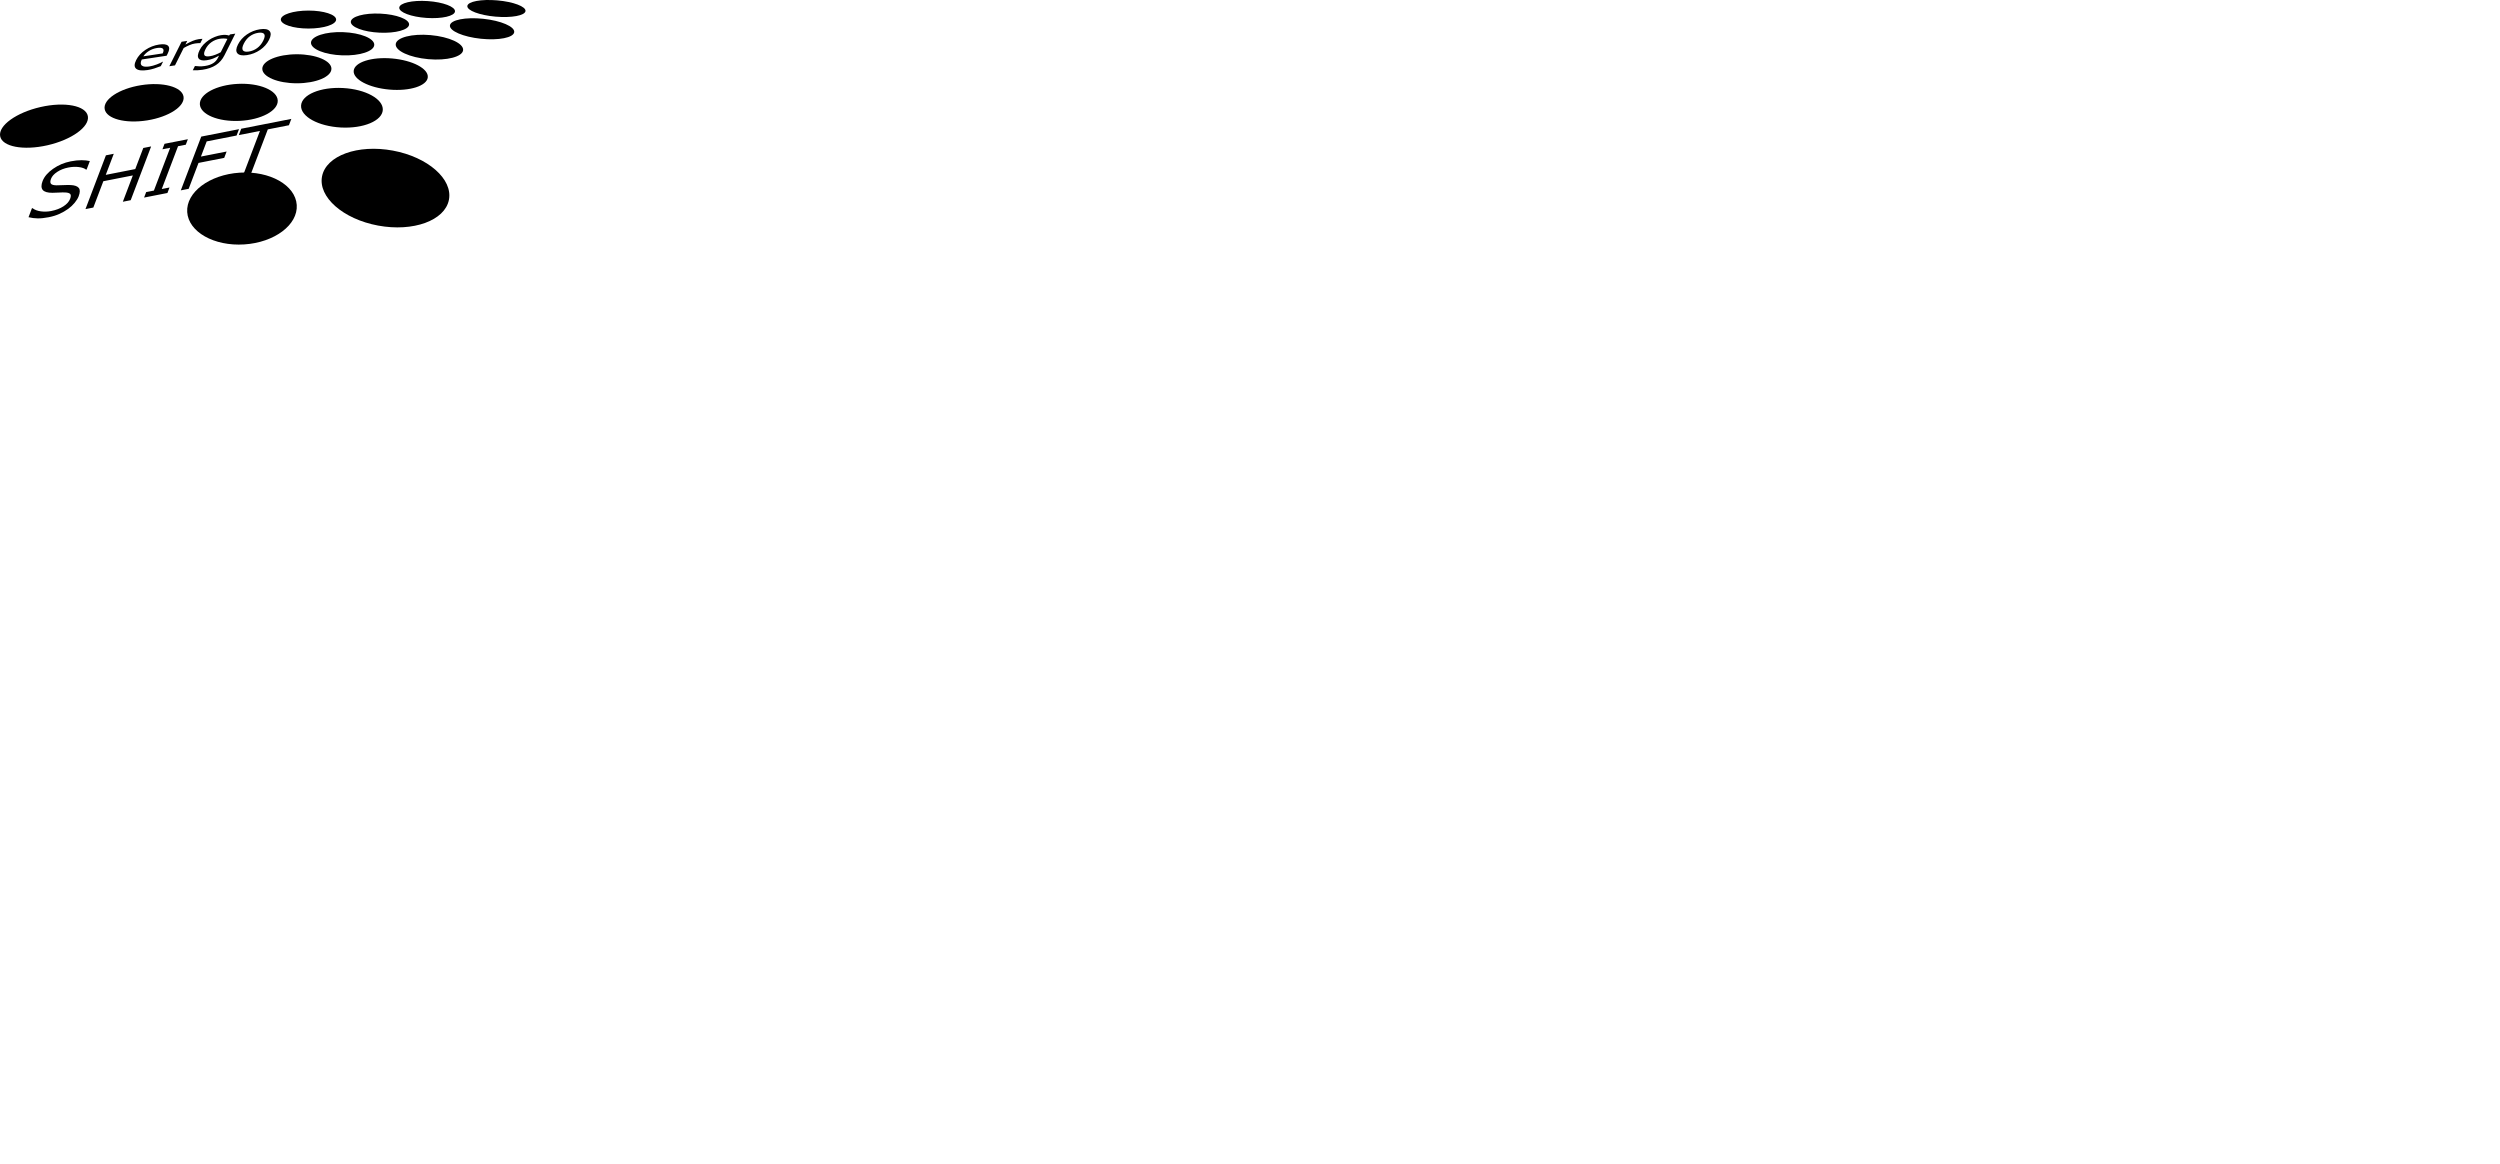
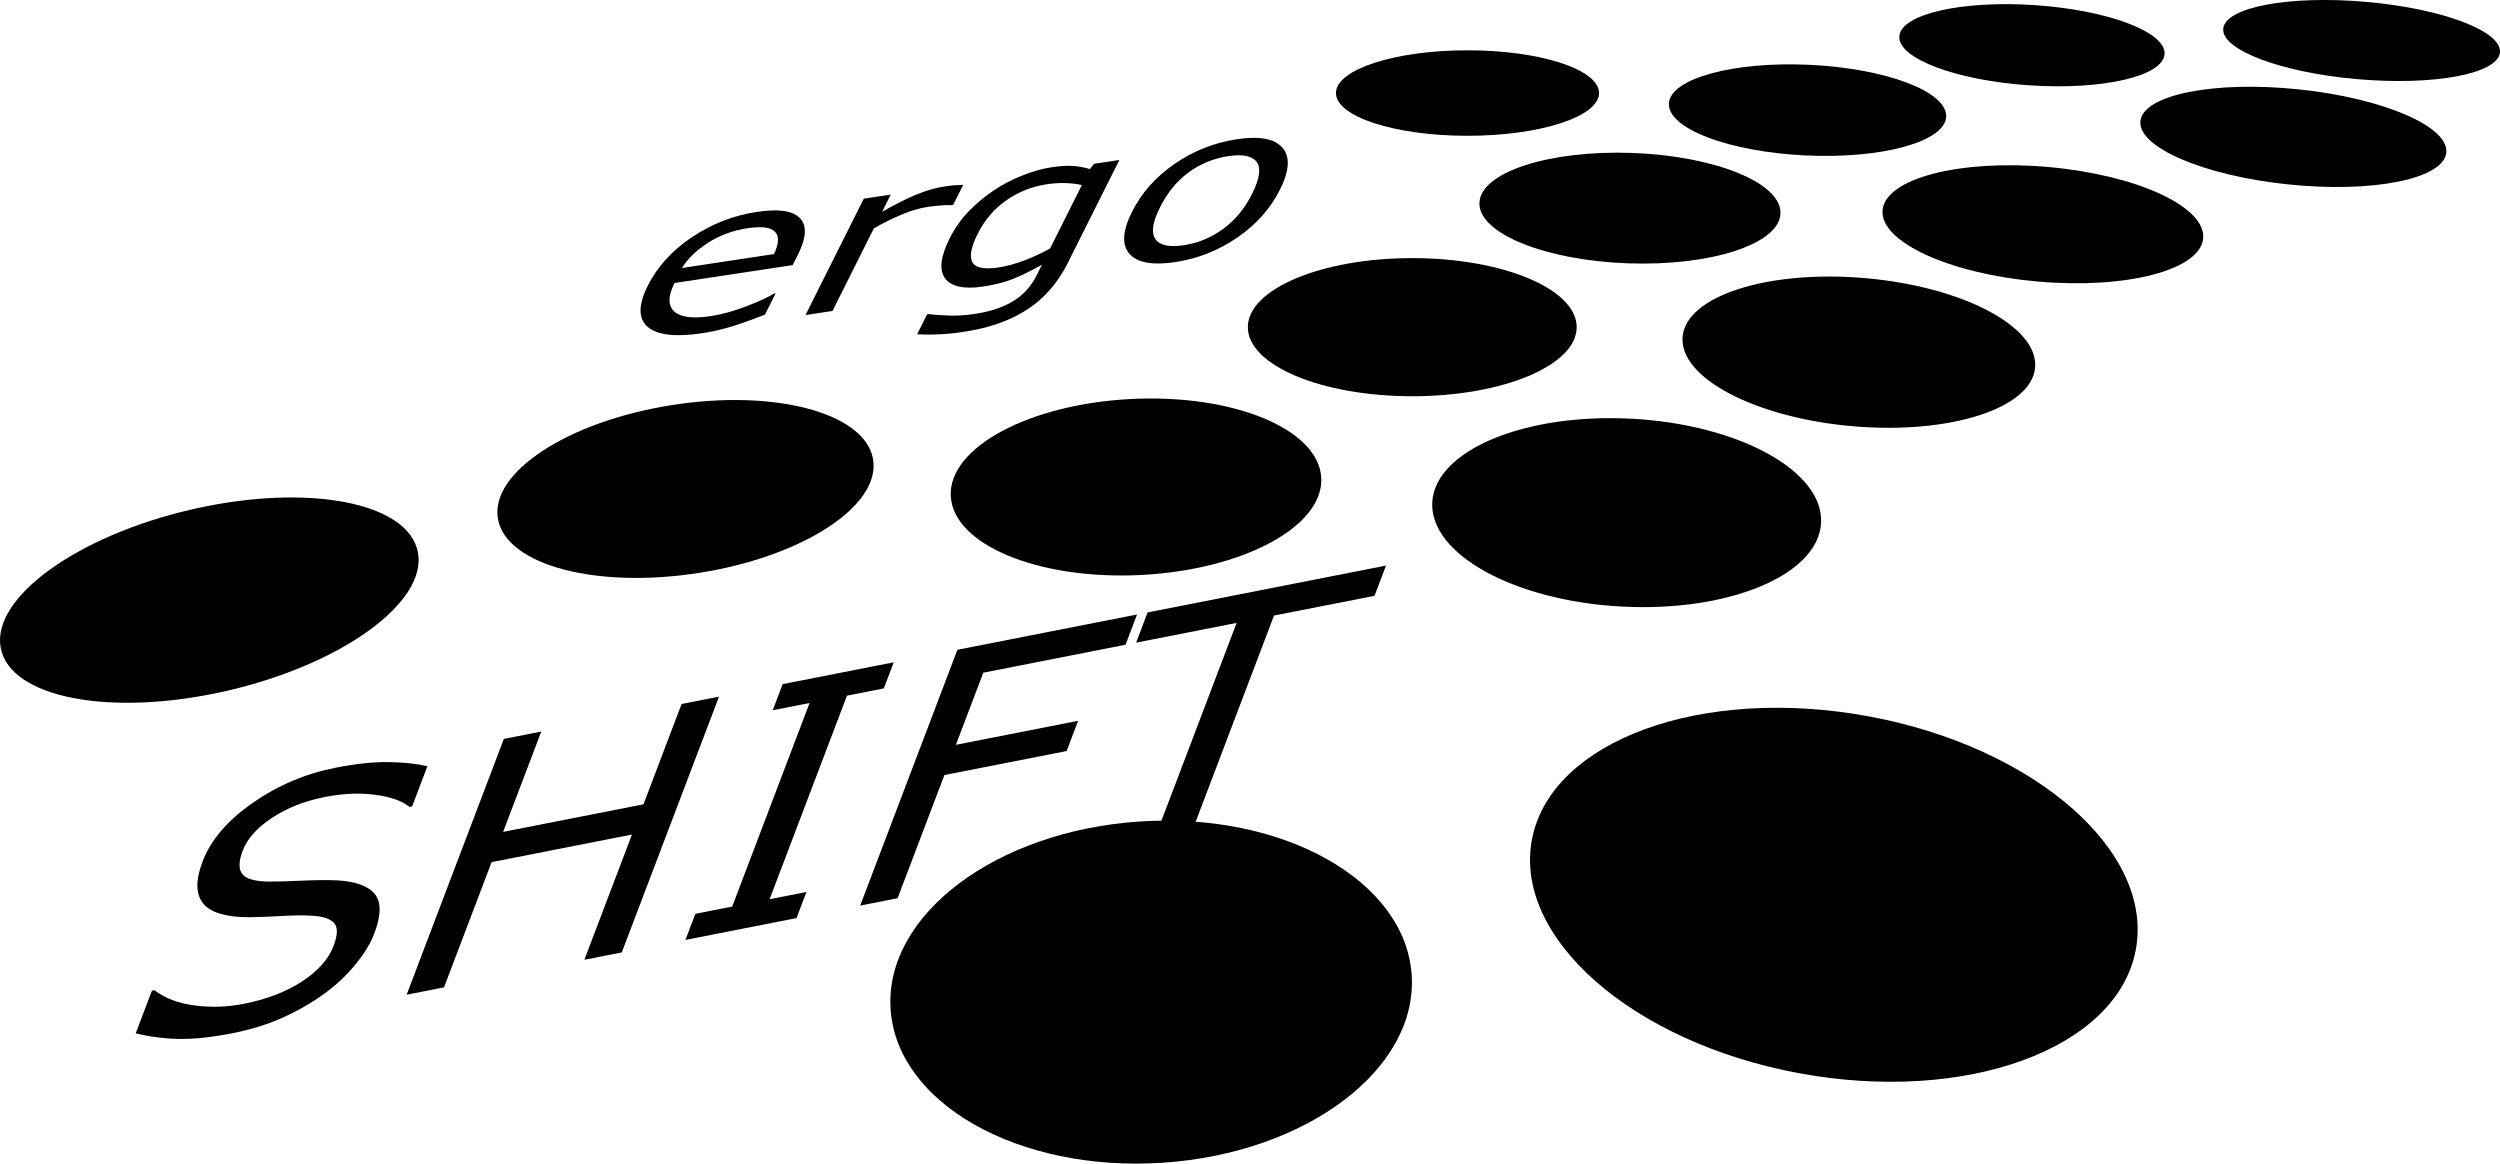
- <svg xmlns="http://www.w3.org/2000/svg" width="142.875mm" height="66.501mm" viewBox="0 0 142.875 66.501" version="1.1" id="svg15" xml:space="preserve">
+ <svg xmlns="http://www.w3.org/2000/svg" width="30.033mm" height="13.979mm" viewBox="0 0 30.033 13.979" version="1.1" id="svg15" xml:space="preserve">
  <defs id="defs15" />
  <g id="g18" transform="translate(-35.512,-33.51147)">
    <g id="g1" transform="matrix(0.2102046,0,0,0.2102016,28.04721,26.4673)">
      <ellipse style="fill:#000000;stroke-width:0.29" id="path1" cx="34.737" cy="76.737" rx="12.23" ry="5.283" transform="matrix(0.9750418,-0.2220215,0.1772845,0.9841596,0,0)" />
      <ellipse style="fill:#000000;stroke-width:0.265" id="path2" cx="62.759" cy="72.508" rx="10.854" ry="4.859" transform="matrix(0.9874115,-0.1581724,0.1754168,0.9844943,0,0)" />
      <ellipse style="fill:#000000;stroke-width:0.275" id="path3" cx="97.336" cy="66.152" rx="10.6" ry="5.037" transform="rotate(-2.785622)" />
      <ellipse style="fill:#000000;stroke-width:0.262" id="path4" cx="95.264" cy="96.598" rx="14.922" ry="9.773" transform="matrix(0.9978905,-0.06491968,0.06456334,0.9979136,0,0)" />
      <ellipse style="fill:#000000;stroke-width:0.272" id="path5" cx="154.024" cy="57.631" rx="17.54" ry="10.39" transform="matrix(0.9832158,0.1824466,-0.1929999,0.9811988,0,0)" />
      <ellipse style="fill:#000000;stroke-width:0.27" id="path6" cx="131.685" cy="55.865" rx="11.126" ry="5.375" transform="matrix(0.9985756,0.0533553,-0.05408238,0.9985365,0,0)" />
      <ellipse style="fill:#000000;stroke-width:0.253" id="path7" cx="116.223" cy="52.21" rx="9.397" ry="3.947" />
      <ellipse style="fill:#000000;stroke-width:0.276" id="path8" cx="145.872" cy="41.112" rx="10.111" ry="4.247" transform="rotate(4.987672)" />
      <ellipse style="fill:#000000;stroke-width:0.278" id="path9" cx="130.047" cy="40.891" rx="8.608" ry="3.157" transform="matrix(0.9993915,0.03488101,-0.03188677,0.9994915,0,0)" />
      <ellipse style="fill:#000000;stroke-width:0.277" id="path10" cx="119.38" cy="38.829" rx="7.518" ry="2.443" />
      <ellipse style="fill:#000000;stroke-width:0.288" id="path11" cx="140.37" cy="33.262" rx="7.932" ry="2.592" transform="matrix(0.9989029,0.04682987,-0.04218835,0.9991097,0,0)" />
      <ellipse style="fill:#000000;stroke-width:0.276" id="path12" cx="155.891" cy="32.724" rx="9.197" ry="3.287" transform="matrix(0.9961059,0.08816449,-0.09234462,0.9957271,0,0)" />
      <ellipse style="fill:#000000;stroke-width:0.268" id="path13" cx="170.302" cy="23.755" rx="8.787" ry="2.733" transform="matrix(0.994557,0.1041937,-0.1177663,0.9930413,0,0)" />
      <ellipse style="fill:#000000;stroke-width:0.249" id="path14" cx="173.434" cy="20.856" rx="7.936" ry="2.223" transform="matrix(0.996204,0.0870495,-0.1101757,0.9939121,0,0)" />
      <ellipse style="fill:#000000;stroke-width:0.283" id="path15" cx="153.716" cy="25.852" rx="7.596" ry="2.297" transform="rotate(3.842859)" />
      <path d="m 93.194,74.352 h -5.531 q 0,0.692 0.208,1.21 0.208,0.511 0.571,0.84 0.349,0.323 0.827,0.484 0.484,0.161 1.062,0.161 0.766,0 1.539,-0.302 0.78,-0.309 1.109,-0.605 h 0.067 v 1.378 q -0.638,0.269 -1.304,0.45 -0.665,0.181 -1.398,0.181 -1.868,0 -2.917,-1.008 -1.048,-1.015 -1.048,-2.876 0,-1.841 1.001,-2.923 1.008,-1.082 2.648,-1.082 1.519,0 2.339,0.887 0.827,0.887 0.827,2.52 z m -1.23,-0.968 q -0.007,-0.995 -0.504,-1.539 -0.491,-0.544 -1.499,-0.544 -1.015,0 -1.62,0.598 -0.598,0.598 -0.679,1.485 z m 7.829,-1.539 h -0.067 q -0.282,-0.067 -0.551,-0.094 -0.262,-0.034 -0.625,-0.034 -0.585,0 -1.129,0.262 -0.544,0.255 -1.048,0.665 v 5.329 h -1.263 v -7.506 h 1.263 v 1.109 q 0.753,-0.605 1.324,-0.853 0.578,-0.255 1.176,-0.255 0.329,0 0.477,0.02 0.148,0.013 0.444,0.06 z m 7.278,5.275 q 0,1.909 -0.867,2.802 -0.867,0.894 -2.668,0.894 -0.598,0 -1.169,-0.087 -0.565,-0.081 -1.116,-0.235 v -1.29 h 0.067 q 0.309,0.121 0.981,0.296 0.672,0.181 1.344,0.181 0.645,0 1.069,-0.155 0.423,-0.155 0.659,-0.43 0.235,-0.262 0.336,-0.632 0.101,-0.37 0.101,-0.827 v -0.685 q -0.571,0.457 -1.095,0.685 -0.517,0.222 -1.324,0.222 -1.344,0 -2.137,-0.968 -0.786,-0.974 -0.786,-2.742 0,-0.968 0.269,-1.667 0.276,-0.706 0.746,-1.216 0.437,-0.477 1.062,-0.739 0.625,-0.269 1.243,-0.269 0.652,0 1.089,0.134 0.444,0.128 0.934,0.396 l 0.081,-0.323 h 1.183 z m -1.263,-1.21 v -4.093 q -0.504,-0.228 -0.941,-0.323 -0.43,-0.101 -0.86,-0.101 -1.042,0 -1.64,0.699 -0.598,0.699 -0.598,2.03 0,1.263 0.444,1.915 0.444,0.652 1.472,0.652 0.551,0 1.102,-0.208 0.558,-0.215 1.021,-0.571 z m 10.148,-1.687 q 0,1.835 -0.941,2.896 -0.941,1.062 -2.52,1.062 -1.593,0 -2.534,-1.062 -0.934,-1.062 -0.934,-2.896 0,-1.835 0.934,-2.896 0.941,-1.069 2.534,-1.069 1.579,0 2.52,1.069 0.941,1.062 0.941,2.896 z m -1.304,0 q 0,-1.458 -0.571,-2.164 -0.571,-0.712 -1.586,-0.712 -1.028,0 -1.599,0.712 -0.565,0.706 -0.565,2.164 0,1.411 0.571,2.144 0.571,0.726 1.593,0.726 1.008,0 1.579,-0.719 0.578,-0.726 0.578,-2.15 z" id="text15" style="font-size:13.763px;stroke-width:1.147" transform="matrix(1.221057,-0.1847684,-0.4435906,0.8860857,0,0)" aria-label="ergo" />
      <path d="m 89.139,106.877 q 0,0.862 -0.406,1.703 -0.396,0.842 -1.119,1.426 -0.792,0.634 -1.852,0.99 -1.05,0.357 -2.535,0.357 -1.594,0 -2.872,-0.297 -1.268,-0.297 -2.585,-0.881 v -2.456 h 0.139 q 1.119,0.931 2.585,1.436 1.466,0.505 2.753,0.505 1.822,0 2.832,-0.683 1.02,-0.683 1.02,-1.822 0,-0.98 -0.485,-1.446 -0.475,-0.465 -1.456,-0.723 -0.743,-0.198 -1.614,-0.327 -0.862,-0.129 -1.832,-0.327 -1.961,-0.416 -2.912,-1.416 -0.941,-1.01 -0.941,-2.624 0,-1.852 1.565,-3.03 1.565,-1.188 3.971,-1.188 1.555,0 2.852,0.297 1.297,0.297 2.298,0.733 v 2.317 h -0.139 q -0.842,-0.713 -2.218,-1.179 -1.367,-0.475 -2.803,-0.475 -1.575,0 -2.535,0.654 -0.951,0.654 -0.951,1.684 0,0.921 0.475,1.446 0.475,0.525 1.674,0.802 0.634,0.139 1.802,0.337 1.169,0.198 1.981,0.406 1.644,0.436 2.476,1.317 0.832,0.881 0.832,2.466 z m 14.429,4.209 h -1.961 v -7.22 h -7.358 v 7.22 H 92.289 V 96.34 h 1.961 v 5.784 h 7.358 v -5.784 h 1.961 z m 9.161,0 h -5.823 v -1.505 h 1.931 V 97.845 h -1.931 v -1.505 h 5.823 v 1.505 h -1.931 v 11.736 h 1.931 z m 12.756,-13.003 h -7.457 v 4.159 h 6.408 v 1.743 h -6.408 v 7.101 h -1.961 V 96.34 h 9.418 z m 13.053,0 h -5.269 v 13.003 h -1.961 V 98.083 h -5.269 v -1.743 h 12.498 z" id="text16" style="font-size:20.282px;stroke-width:1.69" transform="matrix(1.090097,-0.2142079,-0.3767602,0.9913846,0,0)" aria-label="SHIFT" />
    </g>
  </g>
</svg>
